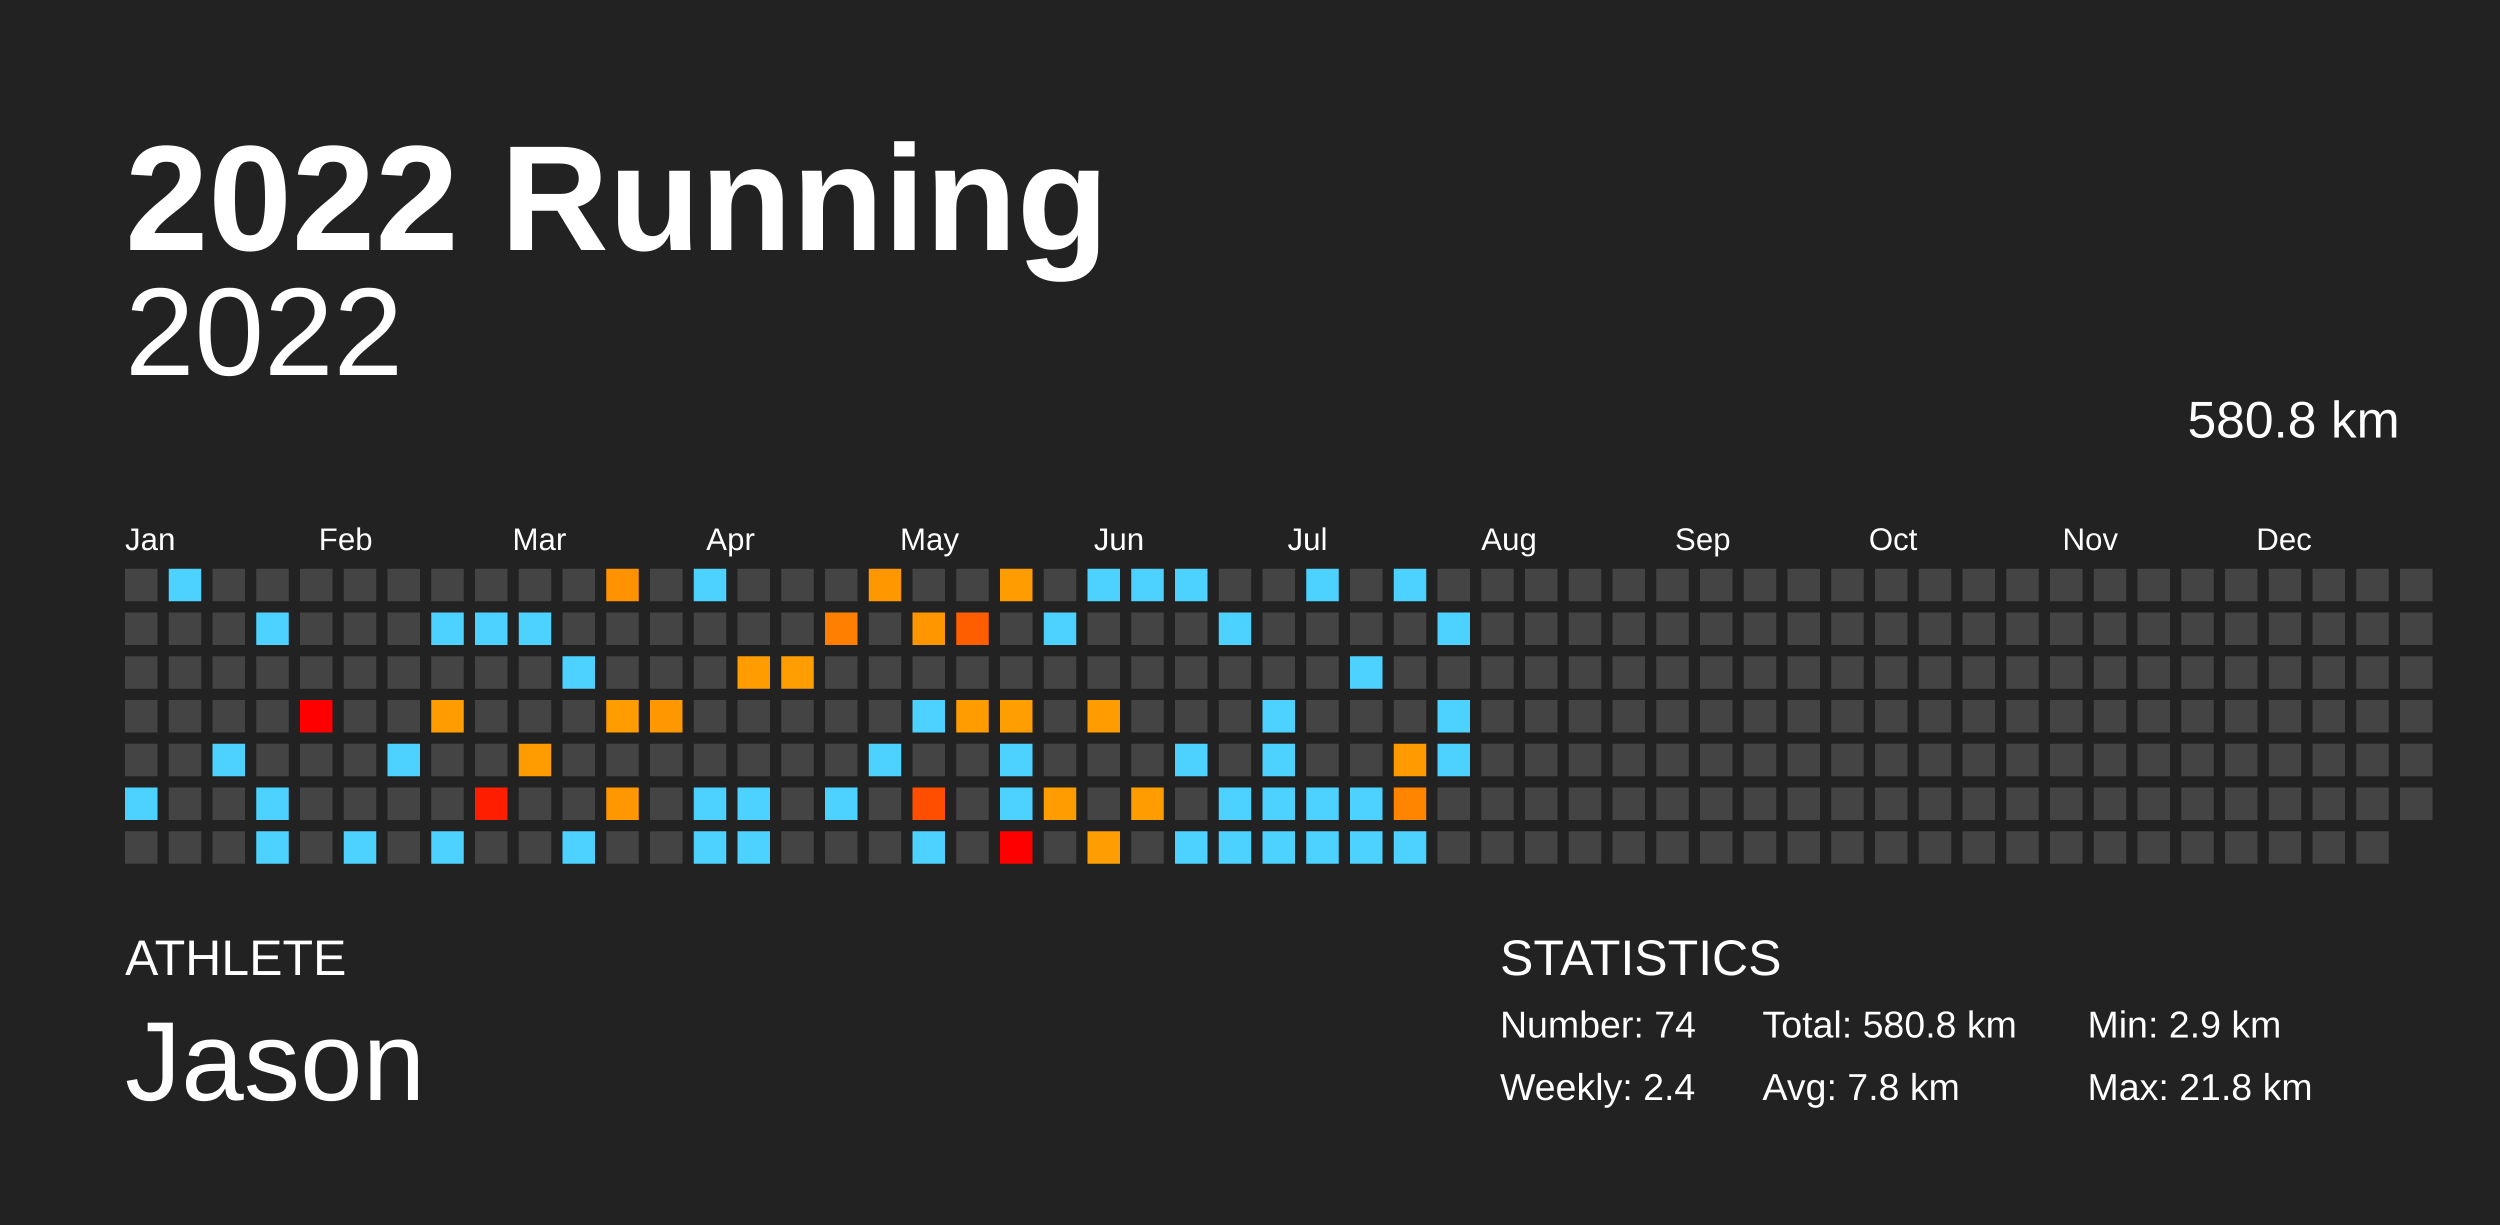
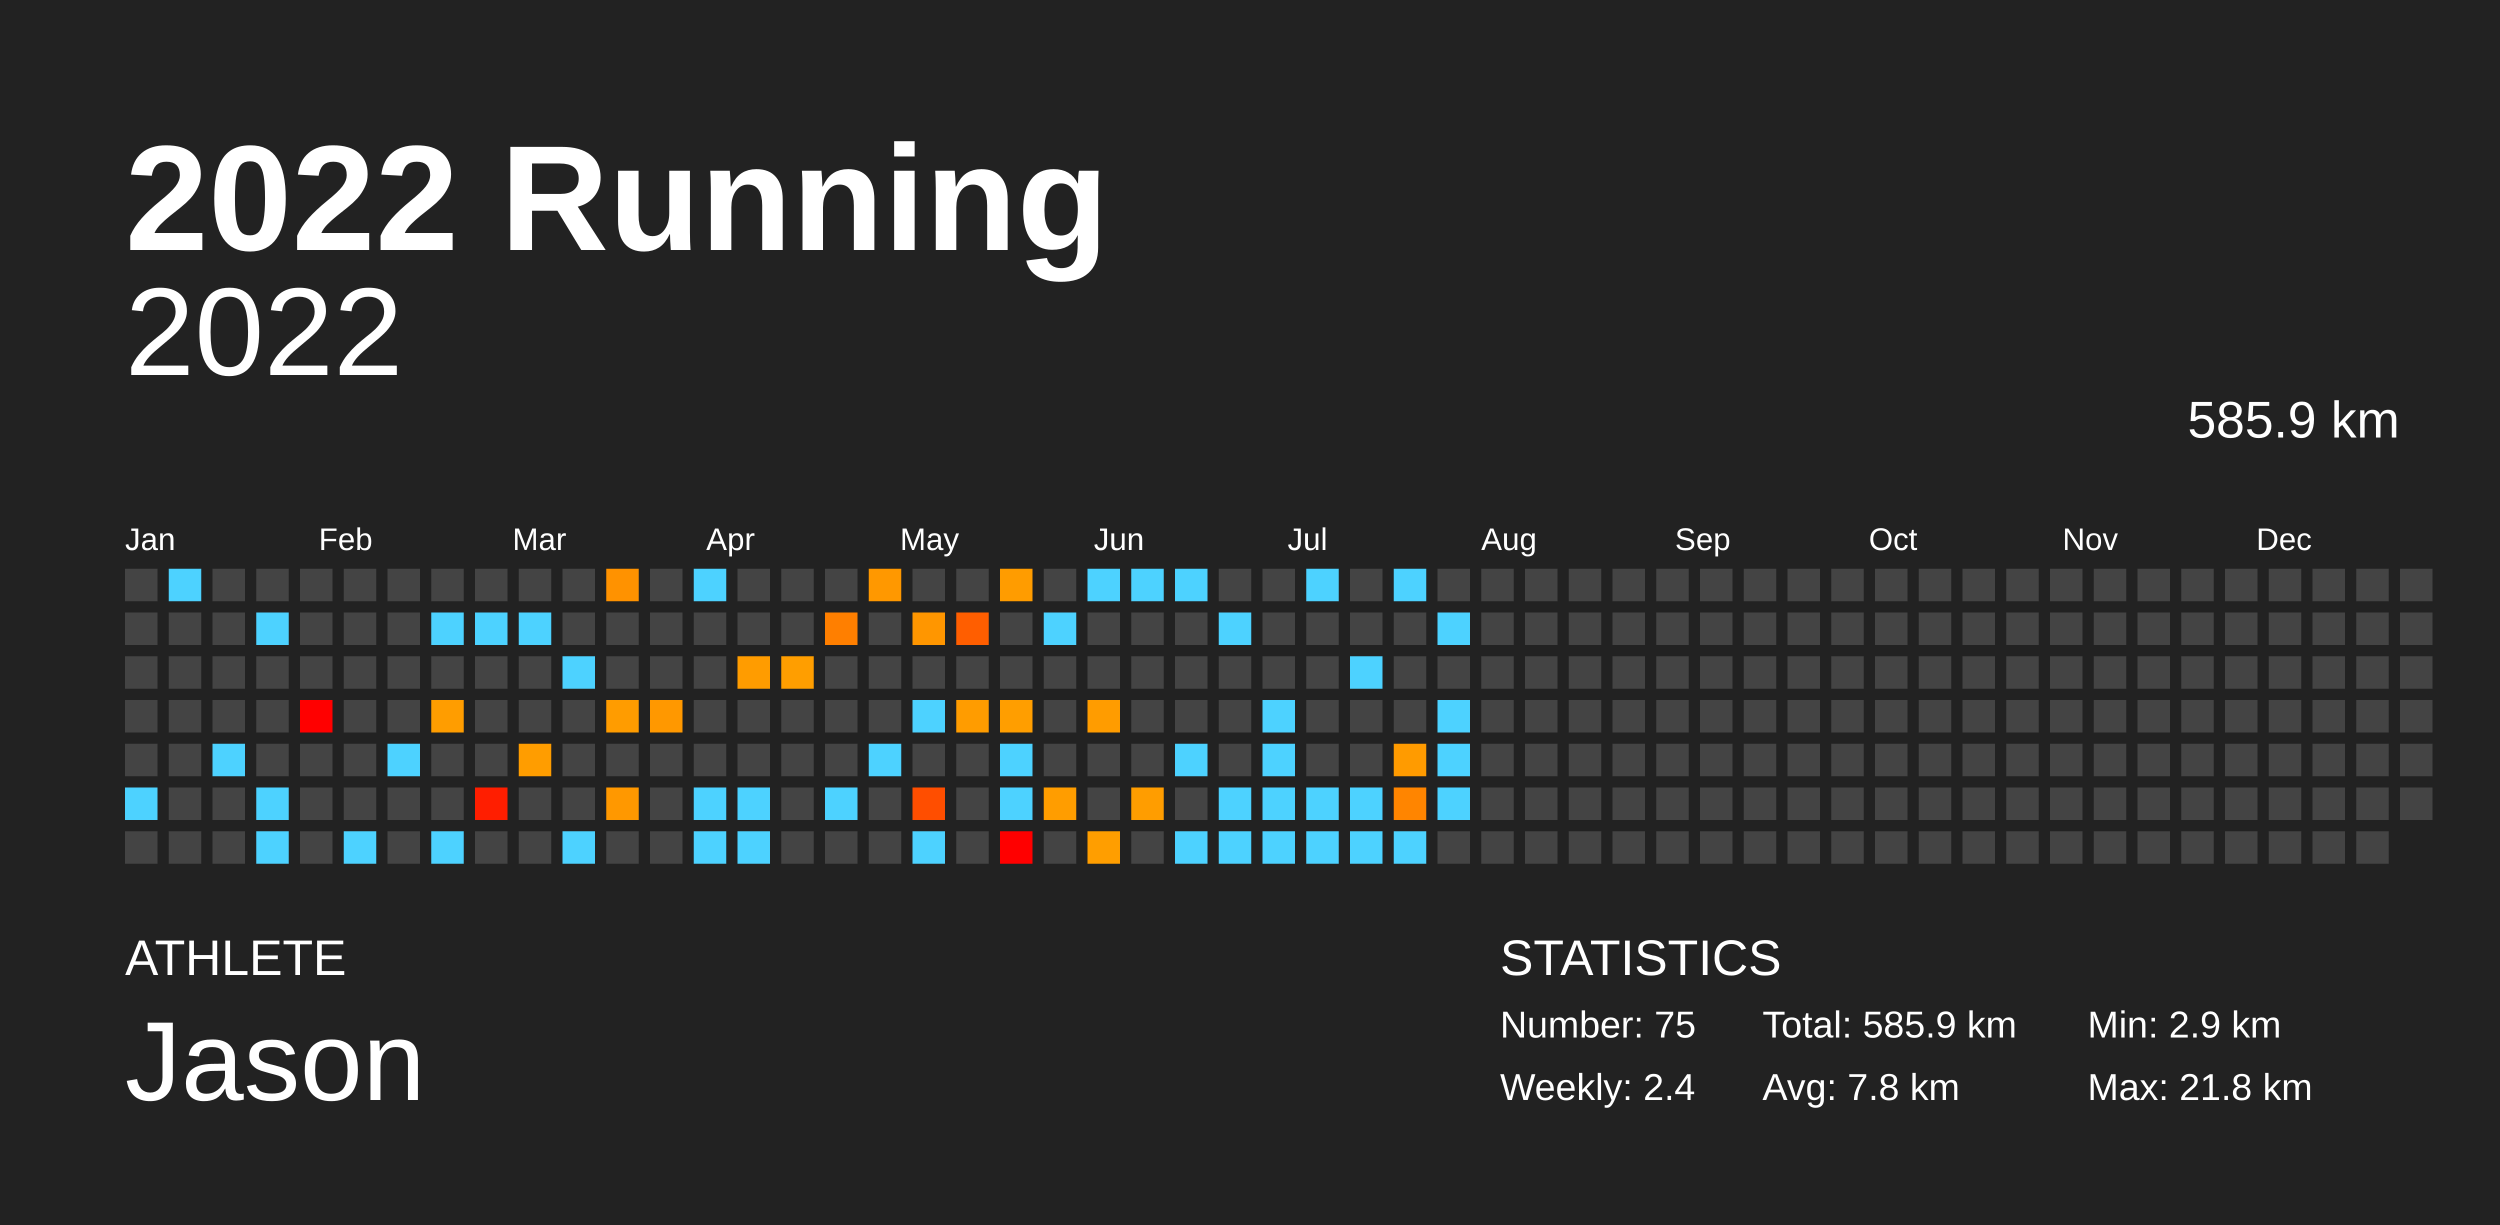
<svg xmlns="http://www.w3.org/2000/svg" baseProfile="full" height="98mm" version="1.1" viewBox="0,0,200,98" width="200mm">
  <defs />
  <rect fill="#222222" height="98" width="200" x="0" y="0" />
  <text fill="#FFFFFF" style="font-size:12px; font-family:Arial; font-weight:bold;" x="10" y="20">2022 Running</text>
  <text fill="#FFFFFF" style="font-size:4px; font-family:Arial" x="10" y="78">ATHLETE</text>
  <text fill="#FFFFFF" style="font-size:9px; font-family:Arial" x="10" y="88">Jason</text>
  <text fill="#FFFFFF" style="font-size:4px; font-family:Arial" x="120" y="78">STATISTICS</text>
-   <text fill="#FFFFFF" style="font-size:3px; font-family:Arial" x="120" y="83">Number: 74</text>
+   <text fill="#FFFFFF" style="font-size:3px; font-family:Arial" x="120" y="83">Number: 75</text>
  <text fill="#FFFFFF" style="font-size:3px; font-family:Arial" x="120" y="88">Weekly: 2.4</text>
-   <text fill="#FFFFFF" style="font-size:3px; font-family:Arial" x="141" y="83">Total: 580.8 km</text>
+   <text fill="#FFFFFF" style="font-size:3px; font-family:Arial" x="141" y="83">Total: 585.9 km</text>
  <text fill="#FFFFFF" style="font-size:3px; font-family:Arial" x="141" y="88">Avg: 7.8 km</text>
  <text fill="#FFFFFF" style="font-size:3px; font-family:Arial" x="167" y="83">Min: 2.9 km</text>
  <text fill="#FFFFFF" style="font-size:3px; font-family:Arial" x="167" y="88">Max: 21.8 km</text>
  <text alignment-baseline="hanging" fill="#FFFFFF" style="font-size:10.0px; font-family:Arial;" x="10" y="30">2022</text>
-   <text alignment-baseline="hanging" fill="#FFFFFF" style="font-size:4.125px; font-family:Arial;" x="175" y="35">580.8 km</text>
+   <text alignment-baseline="hanging" fill="#FFFFFF" style="font-size:4.125px; font-family:Arial;" x="175" y="35">585.9 km</text>
  <text fill="#FFFFFF" style="font-size:2.5px; font-family:Arial" x="10.0" y="44">Jan</text>
  <text fill="#FFFFFF" style="font-size:2.5px; font-family:Arial" x="25.5" y="44">Feb</text>
  <text fill="#FFFFFF" style="font-size:2.5px; font-family:Arial" x="41.0" y="44">Mar</text>
  <text fill="#FFFFFF" style="font-size:2.5px; font-family:Arial" x="56.5" y="44">Apr</text>
  <text fill="#FFFFFF" style="font-size:2.5px; font-family:Arial" x="72.0" y="44">May</text>
  <text fill="#FFFFFF" style="font-size:2.5px; font-family:Arial" x="87.5" y="44">Jun</text>
  <text fill="#FFFFFF" style="font-size:2.5px; font-family:Arial" x="103.0" y="44">Jul</text>
  <text fill="#FFFFFF" style="font-size:2.5px; font-family:Arial" x="118.5" y="44">Aug</text>
  <text fill="#FFFFFF" style="font-size:2.5px; font-family:Arial" x="134.0" y="44">Sep</text>
  <text fill="#FFFFFF" style="font-size:2.5px; font-family:Arial" x="149.5" y="44">Oct</text>
  <text fill="#FFFFFF" style="font-size:2.5px; font-family:Arial" x="165.0" y="44">Nov</text>
  <text fill="#FFFFFF" style="font-size:2.5px; font-family:Arial" x="180.5" y="44">Dec</text>
  <rect fill="#444444" height="2.6" width="2.6" x="10.0" y="45.5" />
  <rect fill="#444444" height="2.6" width="2.6" x="10.0" y="49.0" />
  <rect fill="#444444" height="2.6" width="2.6" x="10.0" y="52.5" />
  <rect fill="#444444" height="2.6" width="2.6" x="10.0" y="56.0" />
  <rect fill="#444444" height="2.6" width="2.6" x="10.0" y="59.5" />
  <rect fill="#4dd2ff" height="2.6" width="2.6" x="10.0" y="63.0" />
  <rect fill="#444444" height="2.6" width="2.6" x="10.0" y="66.5" />
  <rect fill="#4dd2ff" height="2.6" width="2.6" x="13.5" y="45.5" />
  <rect fill="#444444" height="2.6" width="2.6" x="13.5" y="49.0" />
  <rect fill="#444444" height="2.6" width="2.6" x="13.5" y="52.5" />
  <rect fill="#444444" height="2.6" width="2.6" x="13.5" y="56.0" />
  <rect fill="#444444" height="2.6" width="2.6" x="13.5" y="59.5" />
  <rect fill="#444444" height="2.6" width="2.6" x="13.5" y="63.0" />
  <rect fill="#444444" height="2.6" width="2.6" x="13.5" y="66.5" />
  <rect fill="#444444" height="2.6" width="2.6" x="17.0" y="45.5" />
  <rect fill="#444444" height="2.6" width="2.6" x="17.0" y="49.0" />
  <rect fill="#444444" height="2.6" width="2.6" x="17.0" y="52.5" />
  <rect fill="#444444" height="2.6" width="2.6" x="17.0" y="56.0" />
  <rect fill="#4dd2ff" height="2.6" width="2.6" x="17.0" y="59.5" />
  <rect fill="#444444" height="2.6" width="2.6" x="17.0" y="63.0" />
  <rect fill="#444444" height="2.6" width="2.6" x="17.0" y="66.5" />
  <rect fill="#444444" height="2.6" width="2.6" x="20.5" y="45.5" />
  <rect fill="#4dd2ff" height="2.6" width="2.6" x="20.5" y="49.0" />
  <rect fill="#444444" height="2.6" width="2.6" x="20.5" y="52.5" />
  <rect fill="#444444" height="2.6" width="2.6" x="20.5" y="56.0" />
  <rect fill="#444444" height="2.6" width="2.6" x="20.5" y="59.5" />
  <rect fill="#4dd2ff" height="2.6" width="2.6" x="20.5" y="63.0" />
  <rect fill="#4dd2ff" height="2.6" width="2.6" x="20.5" y="66.5" />
  <rect fill="#444444" height="2.6" width="2.6" x="24.0" y="45.5" />
  <rect fill="#444444" height="2.6" width="2.6" x="24.0" y="49.0" />
  <rect fill="#444444" height="2.6" width="2.6" x="24.0" y="52.5" />
  <rect fill="red" height="2.6" width="2.6" x="24.0" y="56.0" />
  <rect fill="#444444" height="2.6" width="2.6" x="24.0" y="59.5" />
  <rect fill="#444444" height="2.6" width="2.6" x="24.0" y="63.0" />
  <rect fill="#444444" height="2.6" width="2.6" x="24.0" y="66.5" />
  <rect fill="#444444" height="2.6" width="2.6" x="27.5" y="45.5" />
  <rect fill="#444444" height="2.6" width="2.6" x="27.5" y="49.0" />
  <rect fill="#444444" height="2.6" width="2.6" x="27.5" y="52.5" />
  <rect fill="#444444" height="2.6" width="2.6" x="27.5" y="56.0" />
  <rect fill="#444444" height="2.6" width="2.6" x="27.5" y="59.5" />
  <rect fill="#444444" height="2.6" width="2.6" x="27.5" y="63.0" />
  <rect fill="#4dd2ff" height="2.6" width="2.6" x="27.5" y="66.5" />
  <rect fill="#444444" height="2.6" width="2.6" x="31.0" y="45.5" />
  <rect fill="#444444" height="2.6" width="2.6" x="31.0" y="49.0" />
  <rect fill="#444444" height="2.6" width="2.6" x="31.0" y="52.5" />
  <rect fill="#444444" height="2.6" width="2.6" x="31.0" y="56.0" />
  <rect fill="#4dd2ff" height="2.6" width="2.6" x="31.0" y="59.5" />
  <rect fill="#444444" height="2.6" width="2.6" x="31.0" y="63.0" />
  <rect fill="#444444" height="2.6" width="2.6" x="31.0" y="66.5" />
  <rect fill="#444444" height="2.6" width="2.6" x="34.5" y="45.5" />
  <rect fill="#4dd2ff" height="2.6" width="2.6" x="34.5" y="49.0" />
  <rect fill="#444444" height="2.6" width="2.6" x="34.5" y="52.5" />
  <rect fill="#ff9d00" height="2.6" width="2.6" x="34.5" y="56.0" />
  <rect fill="#444444" height="2.6" width="2.6" x="34.5" y="59.5" />
  <rect fill="#444444" height="2.6" width="2.6" x="34.5" y="63.0" />
  <rect fill="#4dd2ff" height="2.6" width="2.6" x="34.5" y="66.5" />
  <rect fill="#444444" height="2.6" width="2.6" x="38.0" y="45.5" />
  <rect fill="#4dd2ff" height="2.6" width="2.6" x="38.0" y="49.0" />
  <rect fill="#444444" height="2.6" width="2.6" x="38.0" y="52.5" />
  <rect fill="#444444" height="2.6" width="2.6" x="38.0" y="56.0" />
  <rect fill="#444444" height="2.6" width="2.6" x="38.0" y="59.5" />
  <rect fill="#ff1e00" height="2.6" width="2.6" x="38.0" y="63.0" />
  <rect fill="#444444" height="2.6" width="2.6" x="38.0" y="66.5" />
  <rect fill="#444444" height="2.6" width="2.6" x="41.5" y="45.5" />
  <rect fill="#4dd2ff" height="2.6" width="2.6" x="41.5" y="49.0" />
  <rect fill="#444444" height="2.6" width="2.6" x="41.5" y="52.5" />
  <rect fill="#444444" height="2.6" width="2.6" x="41.5" y="56.0" />
  <rect fill="#ff9d00" height="2.6" width="2.6" x="41.5" y="59.5" />
  <rect fill="#444444" height="2.6" width="2.6" x="41.5" y="63.0" />
  <rect fill="#444444" height="2.6" width="2.6" x="41.5" y="66.5" />
  <rect fill="#444444" height="2.6" width="2.6" x="45.0" y="45.5" />
  <rect fill="#444444" height="2.6" width="2.6" x="45.0" y="49.0" />
  <rect fill="#4dd2ff" height="2.6" width="2.6" x="45.0" y="52.5" />
  <rect fill="#444444" height="2.6" width="2.6" x="45.0" y="56.0" />
  <rect fill="#444444" height="2.6" width="2.6" x="45.0" y="59.5" />
  <rect fill="#444444" height="2.6" width="2.6" x="45.0" y="63.0" />
  <rect fill="#4dd2ff" height="2.6" width="2.6" x="45.0" y="66.5" />
  <rect fill="#ff9200" height="2.6" width="2.6" x="48.5" y="45.5" />
  <rect fill="#444444" height="2.6" width="2.6" x="48.5" y="49.0" />
  <rect fill="#444444" height="2.6" width="2.6" x="48.5" y="52.5" />
  <rect fill="#ff9c00" height="2.6" width="2.6" x="48.5" y="56.0" />
  <rect fill="#444444" height="2.6" width="2.6" x="48.5" y="59.5" />
  <rect fill="#ff9800" height="2.6" width="2.6" x="48.5" y="63.0" />
  <rect fill="#444444" height="2.6" width="2.6" x="48.5" y="66.5" />
  <rect fill="#444444" height="2.6" width="2.6" x="52.0" y="45.5" />
  <rect fill="#444444" height="2.6" width="2.6" x="52.0" y="49.0" />
  <rect fill="#444444" height="2.6" width="2.6" x="52.0" y="52.5" />
  <rect fill="#ff9800" height="2.6" width="2.6" x="52.0" y="56.0" />
  <rect fill="#444444" height="2.6" width="2.6" x="52.0" y="59.5" />
  <rect fill="#444444" height="2.6" width="2.6" x="52.0" y="63.0" />
  <rect fill="#444444" height="2.6" width="2.6" x="52.0" y="66.5" />
  <rect fill="#4dd2ff" height="2.6" width="2.6" x="55.5" y="45.5" />
  <rect fill="#444444" height="2.6" width="2.6" x="55.5" y="49.0" />
  <rect fill="#444444" height="2.6" width="2.6" x="55.5" y="52.5" />
  <rect fill="#444444" height="2.6" width="2.6" x="55.5" y="56.0" />
  <rect fill="#444444" height="2.6" width="2.6" x="55.5" y="59.5" />
  <rect fill="#4dd2ff" height="2.6" width="2.6" x="55.5" y="63.0" />
  <rect fill="#4dd2ff" height="2.6" width="2.6" x="55.5" y="66.5" />
  <rect fill="#444444" height="2.6" width="2.6" x="59.0" y="45.5" />
  <rect fill="#444444" height="2.6" width="2.6" x="59.0" y="49.0" />
  <rect fill="#ff9c00" height="2.6" width="2.6" x="59.0" y="52.5" />
  <rect fill="#444444" height="2.6" width="2.6" x="59.0" y="56.0" />
  <rect fill="#444444" height="2.6" width="2.6" x="59.0" y="59.5" />
  <rect fill="#4dd2ff" height="2.6" width="2.6" x="59.0" y="63.0" />
  <rect fill="#4dd2ff" height="2.6" width="2.6" x="59.0" y="66.5" />
  <rect fill="#444444" height="2.6" width="2.6" x="62.5" y="45.5" />
  <rect fill="#444444" height="2.6" width="2.6" x="62.5" y="49.0" />
  <rect fill="#ff9e00" height="2.6" width="2.6" x="62.5" y="52.5" />
  <rect fill="#444444" height="2.6" width="2.6" x="62.5" y="56.0" />
  <rect fill="#444444" height="2.6" width="2.6" x="62.5" y="59.5" />
  <rect fill="#444444" height="2.6" width="2.6" x="62.5" y="63.0" />
  <rect fill="#444444" height="2.6" width="2.6" x="62.5" y="66.5" />
  <rect fill="#444444" height="2.6" width="2.6" x="66.0" y="45.5" />
  <rect fill="#ff7f00" height="2.6" width="2.6" x="66.0" y="49.0" />
  <rect fill="#444444" height="2.6" width="2.6" x="66.0" y="52.5" />
  <rect fill="#444444" height="2.6" width="2.6" x="66.0" y="56.0" />
  <rect fill="#444444" height="2.6" width="2.6" x="66.0" y="59.5" />
  <rect fill="#4dd2ff" height="2.6" width="2.6" x="66.0" y="63.0" />
  <rect fill="#444444" height="2.6" width="2.6" x="66.0" y="66.5" />
  <rect fill="#ff9800" height="2.6" width="2.6" x="69.5" y="45.5" />
  <rect fill="#444444" height="2.6" width="2.6" x="69.5" y="49.0" />
  <rect fill="#444444" height="2.6" width="2.6" x="69.5" y="52.5" />
  <rect fill="#444444" height="2.6" width="2.6" x="69.5" y="56.0" />
  <rect fill="#4dd2ff" height="2.6" width="2.6" x="69.5" y="59.5" />
  <rect fill="#444444" height="2.6" width="2.6" x="69.5" y="63.0" />
  <rect fill="#444444" height="2.6" width="2.6" x="69.5" y="66.5" />
  <rect fill="#444444" height="2.6" width="2.6" x="73.0" y="45.5" />
  <rect fill="#ff9600" height="2.6" width="2.6" x="73.0" y="49.0" />
  <rect fill="#444444" height="2.6" width="2.6" x="73.0" y="52.5" />
  <rect fill="#4dd2ff" height="2.6" width="2.6" x="73.0" y="56.0" />
  <rect fill="#444444" height="2.6" width="2.6" x="73.0" y="59.5" />
  <rect fill="#ff4e00" height="2.6" width="2.6" x="73.0" y="63.0" />
  <rect fill="#4dd2ff" height="2.6" width="2.6" x="73.0" y="66.5" />
  <rect fill="#444444" height="2.6" width="2.6" x="76.5" y="45.5" />
  <rect fill="#ff5e00" height="2.6" width="2.6" x="76.5" y="49.0" />
  <rect fill="#444444" height="2.6" width="2.6" x="76.5" y="52.5" />
  <rect fill="#ff9c00" height="2.6" width="2.6" x="76.5" y="56.0" />
  <rect fill="#444444" height="2.6" width="2.6" x="76.5" y="59.5" />
  <rect fill="#444444" height="2.6" width="2.6" x="76.5" y="63.0" />
  <rect fill="#444444" height="2.6" width="2.6" x="76.5" y="66.5" />
  <rect fill="#ff9c00" height="2.6" width="2.6" x="80.0" y="45.5" />
  <rect fill="#444444" height="2.6" width="2.6" x="80.0" y="49.0" />
  <rect fill="#444444" height="2.6" width="2.6" x="80.0" y="52.5" />
  <rect fill="#ff9e00" height="2.6" width="2.6" x="80.0" y="56.0" />
  <rect fill="#4dd2ff" height="2.6" width="2.6" x="80.0" y="59.5" />
  <rect fill="#4dd2ff" height="2.6" width="2.6" x="80.0" y="63.0" />
  <rect fill="red" height="2.6" width="2.6" x="80.0" y="66.5" />
  <rect fill="#444444" height="2.6" width="2.6" x="83.5" y="45.5" />
  <rect fill="#4dd2ff" height="2.6" width="2.6" x="83.5" y="49.0" />
  <rect fill="#444444" height="2.6" width="2.6" x="83.5" y="52.5" />
  <rect fill="#444444" height="2.6" width="2.6" x="83.5" y="56.0" />
  <rect fill="#444444" height="2.6" width="2.6" x="83.5" y="59.5" />
  <rect fill="#ff9d00" height="2.6" width="2.6" x="83.5" y="63.0" />
  <rect fill="#444444" height="2.6" width="2.6" x="83.5" y="66.5" />
  <rect fill="#4dd2ff" height="2.6" width="2.6" x="87.0" y="45.5" />
  <rect fill="#444444" height="2.6" width="2.6" x="87.0" y="49.0" />
  <rect fill="#444444" height="2.6" width="2.6" x="87.0" y="52.5" />
  <rect fill="#ff9c00" height="2.6" width="2.6" x="87.0" y="56.0" />
  <rect fill="#444444" height="2.6" width="2.6" x="87.0" y="59.5" />
  <rect fill="#444444" height="2.6" width="2.6" x="87.0" y="63.0" />
  <rect fill="#ff9e00" height="2.6" width="2.6" x="87.0" y="66.5" />
  <rect fill="#4dd2ff" height="2.6" width="2.6" x="90.5" y="45.5" />
  <rect fill="#444444" height="2.6" width="2.6" x="90.5" y="49.0" />
  <rect fill="#444444" height="2.6" width="2.6" x="90.5" y="52.5" />
  <rect fill="#444444" height="2.6" width="2.6" x="90.5" y="56.0" />
  <rect fill="#444444" height="2.6" width="2.6" x="90.5" y="59.5" />
  <rect fill="#ff9d00" height="2.6" width="2.6" x="90.5" y="63.0" />
  <rect fill="#444444" height="2.6" width="2.6" x="90.5" y="66.5" />
  <rect fill="#4dd2ff" height="2.6" width="2.6" x="94.0" y="45.5" />
  <rect fill="#444444" height="2.6" width="2.6" x="94.0" y="49.0" />
  <rect fill="#444444" height="2.6" width="2.6" x="94.0" y="52.5" />
  <rect fill="#444444" height="2.6" width="2.6" x="94.0" y="56.0" />
  <rect fill="#4dd2ff" height="2.6" width="2.6" x="94.0" y="59.5" />
  <rect fill="#444444" height="2.6" width="2.6" x="94.0" y="63.0" />
  <rect fill="#4dd2ff" height="2.6" width="2.6" x="94.0" y="66.5" />
  <rect fill="#444444" height="2.6" width="2.6" x="97.5" y="45.5" />
  <rect fill="#4dd2ff" height="2.6" width="2.6" x="97.5" y="49.0" />
  <rect fill="#444444" height="2.6" width="2.6" x="97.5" y="52.5" />
  <rect fill="#444444" height="2.6" width="2.6" x="97.5" y="56.0" />
  <rect fill="#444444" height="2.6" width="2.6" x="97.5" y="59.5" />
  <rect fill="#4dd2ff" height="2.6" width="2.6" x="97.5" y="63.0" />
  <rect fill="#4dd2ff" height="2.6" width="2.6" x="97.5" y="66.5" />
  <rect fill="#444444" height="2.6" width="2.6" x="101.0" y="45.5" />
  <rect fill="#444444" height="2.6" width="2.6" x="101.0" y="49.0" />
  <rect fill="#444444" height="2.6" width="2.6" x="101.0" y="52.5" />
  <rect fill="#4dd2ff" height="2.6" width="2.6" x="101.0" y="56.0" />
  <rect fill="#4dd2ff" height="2.6" width="2.6" x="101.0" y="59.5" />
  <rect fill="#4dd2ff" height="2.6" width="2.6" x="101.0" y="63.0" />
  <rect fill="#4dd2ff" height="2.6" width="2.6" x="101.0" y="66.5" />
  <rect fill="#4dd2ff" height="2.6" width="2.6" x="104.5" y="45.5" />
  <rect fill="#444444" height="2.6" width="2.6" x="104.5" y="49.0" />
  <rect fill="#444444" height="2.6" width="2.6" x="104.5" y="52.5" />
  <rect fill="#444444" height="2.6" width="2.6" x="104.5" y="56.0" />
  <rect fill="#444444" height="2.6" width="2.6" x="104.5" y="59.5" />
  <rect fill="#4dd2ff" height="2.6" width="2.6" x="104.5" y="63.0" />
  <rect fill="#4dd2ff" height="2.6" width="2.6" x="104.5" y="66.5" />
  <rect fill="#444444" height="2.6" width="2.6" x="108.0" y="45.5" />
  <rect fill="#444444" height="2.6" width="2.6" x="108.0" y="49.0" />
  <rect fill="#4dd2ff" height="2.6" width="2.6" x="108.0" y="52.5" />
  <rect fill="#444444" height="2.6" width="2.6" x="108.0" y="56.0" />
  <rect fill="#444444" height="2.6" width="2.6" x="108.0" y="59.5" />
  <rect fill="#4dd2ff" height="2.6" width="2.6" x="108.0" y="63.0" />
  <rect fill="#4dd2ff" height="2.6" width="2.6" x="108.0" y="66.5" />
  <rect fill="#4dd2ff" height="2.6" width="2.6" x="111.5" y="45.5" />
  <rect fill="#444444" height="2.6" width="2.6" x="111.5" y="49.0" />
  <rect fill="#444444" height="2.6" width="2.6" x="111.5" y="52.5" />
  <rect fill="#444444" height="2.6" width="2.6" x="111.5" y="56.0" />
  <rect fill="#ff9b00" height="2.6" width="2.6" x="111.5" y="59.5" />
  <rect fill="#ff8500" height="2.6" width="2.6" x="111.5" y="63.0" />
  <rect fill="#4dd2ff" height="2.6" width="2.6" x="111.5" y="66.5" />
  <rect fill="#444444" height="2.6" width="2.6" x="115.0" y="45.5" />
  <rect fill="#4dd2ff" height="2.6" width="2.6" x="115.0" y="49.0" />
  <rect fill="#444444" height="2.6" width="2.6" x="115.0" y="52.5" />
  <rect fill="#4dd2ff" height="2.6" width="2.6" x="115.0" y="56.0" />
  <rect fill="#4dd2ff" height="2.6" width="2.6" x="115.0" y="59.5" />
-   <rect fill="#444444" height="2.6" width="2.6" x="115.0" y="63.0" />
+   <rect fill="#4dd2ff" height="2.6" width="2.6" x="115.0" y="63.0" />
  <rect fill="#444444" height="2.6" width="2.6" x="115.0" y="66.5" />
  <rect fill="#444444" height="2.6" width="2.6" x="118.5" y="45.5" />
  <rect fill="#444444" height="2.6" width="2.6" x="118.5" y="49.0" />
  <rect fill="#444444" height="2.6" width="2.6" x="118.5" y="52.5" />
  <rect fill="#444444" height="2.6" width="2.6" x="118.5" y="56.0" />
  <rect fill="#444444" height="2.6" width="2.6" x="118.5" y="59.5" />
  <rect fill="#444444" height="2.6" width="2.6" x="118.5" y="63.0" />
  <rect fill="#444444" height="2.6" width="2.6" x="118.5" y="66.5" />
  <rect fill="#444444" height="2.6" width="2.6" x="122.0" y="45.5" />
  <rect fill="#444444" height="2.6" width="2.6" x="122.0" y="49.0" />
  <rect fill="#444444" height="2.6" width="2.6" x="122.0" y="52.5" />
  <rect fill="#444444" height="2.6" width="2.6" x="122.0" y="56.0" />
  <rect fill="#444444" height="2.6" width="2.6" x="122.0" y="59.5" />
  <rect fill="#444444" height="2.6" width="2.6" x="122.0" y="63.0" />
  <rect fill="#444444" height="2.6" width="2.6" x="122.0" y="66.5" />
  <rect fill="#444444" height="2.6" width="2.6" x="125.5" y="45.5" />
  <rect fill="#444444" height="2.6" width="2.6" x="125.5" y="49.0" />
  <rect fill="#444444" height="2.6" width="2.6" x="125.5" y="52.5" />
  <rect fill="#444444" height="2.6" width="2.6" x="125.5" y="56.0" />
  <rect fill="#444444" height="2.6" width="2.6" x="125.5" y="59.5" />
  <rect fill="#444444" height="2.6" width="2.6" x="125.5" y="63.0" />
  <rect fill="#444444" height="2.6" width="2.6" x="125.5" y="66.5" />
  <rect fill="#444444" height="2.6" width="2.6" x="129.0" y="45.5" />
  <rect fill="#444444" height="2.6" width="2.6" x="129.0" y="49.0" />
  <rect fill="#444444" height="2.6" width="2.6" x="129.0" y="52.5" />
  <rect fill="#444444" height="2.6" width="2.6" x="129.0" y="56.0" />
  <rect fill="#444444" height="2.6" width="2.6" x="129.0" y="59.5" />
  <rect fill="#444444" height="2.6" width="2.6" x="129.0" y="63.0" />
  <rect fill="#444444" height="2.6" width="2.6" x="129.0" y="66.5" />
  <rect fill="#444444" height="2.6" width="2.6" x="132.5" y="45.5" />
  <rect fill="#444444" height="2.6" width="2.6" x="132.5" y="49.0" />
  <rect fill="#444444" height="2.6" width="2.6" x="132.5" y="52.5" />
  <rect fill="#444444" height="2.6" width="2.6" x="132.5" y="56.0" />
  <rect fill="#444444" height="2.6" width="2.6" x="132.5" y="59.5" />
  <rect fill="#444444" height="2.6" width="2.6" x="132.5" y="63.0" />
  <rect fill="#444444" height="2.6" width="2.6" x="132.5" y="66.5" />
  <rect fill="#444444" height="2.6" width="2.6" x="136.0" y="45.5" />
  <rect fill="#444444" height="2.6" width="2.6" x="136.0" y="49.0" />
  <rect fill="#444444" height="2.6" width="2.6" x="136.0" y="52.5" />
  <rect fill="#444444" height="2.6" width="2.6" x="136.0" y="56.0" />
  <rect fill="#444444" height="2.6" width="2.6" x="136.0" y="59.5" />
  <rect fill="#444444" height="2.6" width="2.6" x="136.0" y="63.0" />
  <rect fill="#444444" height="2.6" width="2.6" x="136.0" y="66.5" />
  <rect fill="#444444" height="2.6" width="2.6" x="139.5" y="45.5" />
  <rect fill="#444444" height="2.6" width="2.6" x="139.5" y="49.0" />
  <rect fill="#444444" height="2.6" width="2.6" x="139.5" y="52.5" />
  <rect fill="#444444" height="2.6" width="2.6" x="139.5" y="56.0" />
  <rect fill="#444444" height="2.6" width="2.6" x="139.5" y="59.5" />
  <rect fill="#444444" height="2.6" width="2.6" x="139.5" y="63.0" />
  <rect fill="#444444" height="2.6" width="2.6" x="139.5" y="66.5" />
  <rect fill="#444444" height="2.6" width="2.6" x="143.0" y="45.5" />
  <rect fill="#444444" height="2.6" width="2.6" x="143.0" y="49.0" />
  <rect fill="#444444" height="2.6" width="2.6" x="143.0" y="52.5" />
  <rect fill="#444444" height="2.6" width="2.6" x="143.0" y="56.0" />
  <rect fill="#444444" height="2.6" width="2.6" x="143.0" y="59.5" />
  <rect fill="#444444" height="2.6" width="2.6" x="143.0" y="63.0" />
  <rect fill="#444444" height="2.6" width="2.6" x="143.0" y="66.5" />
  <rect fill="#444444" height="2.6" width="2.6" x="146.5" y="45.5" />
  <rect fill="#444444" height="2.6" width="2.6" x="146.5" y="49.0" />
  <rect fill="#444444" height="2.6" width="2.6" x="146.5" y="52.5" />
  <rect fill="#444444" height="2.6" width="2.6" x="146.5" y="56.0" />
  <rect fill="#444444" height="2.6" width="2.6" x="146.5" y="59.5" />
  <rect fill="#444444" height="2.6" width="2.6" x="146.5" y="63.0" />
  <rect fill="#444444" height="2.6" width="2.6" x="146.5" y="66.5" />
  <rect fill="#444444" height="2.6" width="2.6" x="150.0" y="45.5" />
  <rect fill="#444444" height="2.6" width="2.6" x="150.0" y="49.0" />
  <rect fill="#444444" height="2.6" width="2.6" x="150.0" y="52.5" />
  <rect fill="#444444" height="2.6" width="2.6" x="150.0" y="56.0" />
  <rect fill="#444444" height="2.6" width="2.6" x="150.0" y="59.5" />
  <rect fill="#444444" height="2.6" width="2.6" x="150.0" y="63.0" />
  <rect fill="#444444" height="2.6" width="2.6" x="150.0" y="66.5" />
  <rect fill="#444444" height="2.6" width="2.6" x="153.5" y="45.5" />
  <rect fill="#444444" height="2.6" width="2.6" x="153.5" y="49.0" />
  <rect fill="#444444" height="2.6" width="2.6" x="153.5" y="52.5" />
  <rect fill="#444444" height="2.6" width="2.6" x="153.5" y="56.0" />
  <rect fill="#444444" height="2.6" width="2.6" x="153.5" y="59.5" />
  <rect fill="#444444" height="2.6" width="2.6" x="153.5" y="63.0" />
  <rect fill="#444444" height="2.6" width="2.6" x="153.5" y="66.5" />
  <rect fill="#444444" height="2.6" width="2.6" x="157.0" y="45.5" />
  <rect fill="#444444" height="2.6" width="2.6" x="157.0" y="49.0" />
  <rect fill="#444444" height="2.6" width="2.6" x="157.0" y="52.5" />
  <rect fill="#444444" height="2.6" width="2.6" x="157.0" y="56.0" />
  <rect fill="#444444" height="2.6" width="2.6" x="157.0" y="59.5" />
  <rect fill="#444444" height="2.6" width="2.6" x="157.0" y="63.0" />
  <rect fill="#444444" height="2.6" width="2.6" x="157.0" y="66.5" />
  <rect fill="#444444" height="2.6" width="2.6" x="160.5" y="45.5" />
  <rect fill="#444444" height="2.6" width="2.6" x="160.5" y="49.0" />
  <rect fill="#444444" height="2.6" width="2.6" x="160.5" y="52.5" />
  <rect fill="#444444" height="2.6" width="2.6" x="160.5" y="56.0" />
  <rect fill="#444444" height="2.6" width="2.6" x="160.5" y="59.5" />
  <rect fill="#444444" height="2.6" width="2.6" x="160.5" y="63.0" />
  <rect fill="#444444" height="2.6" width="2.6" x="160.5" y="66.5" />
  <rect fill="#444444" height="2.6" width="2.6" x="164.0" y="45.5" />
  <rect fill="#444444" height="2.6" width="2.6" x="164.0" y="49.0" />
  <rect fill="#444444" height="2.6" width="2.6" x="164.0" y="52.5" />
  <rect fill="#444444" height="2.6" width="2.6" x="164.0" y="56.0" />
  <rect fill="#444444" height="2.6" width="2.6" x="164.0" y="59.5" />
  <rect fill="#444444" height="2.6" width="2.6" x="164.0" y="63.0" />
  <rect fill="#444444" height="2.6" width="2.6" x="164.0" y="66.5" />
  <rect fill="#444444" height="2.6" width="2.6" x="167.5" y="45.5" />
  <rect fill="#444444" height="2.6" width="2.6" x="167.5" y="49.0" />
  <rect fill="#444444" height="2.6" width="2.6" x="167.5" y="52.5" />
  <rect fill="#444444" height="2.6" width="2.6" x="167.5" y="56.0" />
  <rect fill="#444444" height="2.6" width="2.6" x="167.5" y="59.5" />
  <rect fill="#444444" height="2.6" width="2.6" x="167.5" y="63.0" />
  <rect fill="#444444" height="2.6" width="2.6" x="167.5" y="66.5" />
  <rect fill="#444444" height="2.6" width="2.6" x="171.0" y="45.5" />
  <rect fill="#444444" height="2.6" width="2.6" x="171.0" y="49.0" />
  <rect fill="#444444" height="2.6" width="2.6" x="171.0" y="52.5" />
  <rect fill="#444444" height="2.6" width="2.6" x="171.0" y="56.0" />
  <rect fill="#444444" height="2.6" width="2.6" x="171.0" y="59.5" />
  <rect fill="#444444" height="2.6" width="2.6" x="171.0" y="63.0" />
  <rect fill="#444444" height="2.6" width="2.6" x="171.0" y="66.5" />
  <rect fill="#444444" height="2.6" width="2.6" x="174.5" y="45.5" />
  <rect fill="#444444" height="2.6" width="2.6" x="174.5" y="49.0" />
  <rect fill="#444444" height="2.6" width="2.6" x="174.5" y="52.5" />
  <rect fill="#444444" height="2.6" width="2.6" x="174.5" y="56.0" />
  <rect fill="#444444" height="2.6" width="2.6" x="174.5" y="59.5" />
  <rect fill="#444444" height="2.6" width="2.6" x="174.5" y="63.0" />
  <rect fill="#444444" height="2.6" width="2.6" x="174.5" y="66.5" />
  <rect fill="#444444" height="2.6" width="2.6" x="178.0" y="45.5" />
  <rect fill="#444444" height="2.6" width="2.6" x="178.0" y="49.0" />
  <rect fill="#444444" height="2.6" width="2.6" x="178.0" y="52.5" />
  <rect fill="#444444" height="2.6" width="2.6" x="178.0" y="56.0" />
  <rect fill="#444444" height="2.6" width="2.6" x="178.0" y="59.5" />
  <rect fill="#444444" height="2.6" width="2.6" x="178.0" y="63.0" />
  <rect fill="#444444" height="2.6" width="2.6" x="178.0" y="66.5" />
  <rect fill="#444444" height="2.6" width="2.6" x="181.5" y="45.5" />
  <rect fill="#444444" height="2.6" width="2.6" x="181.5" y="49.0" />
  <rect fill="#444444" height="2.6" width="2.6" x="181.5" y="52.5" />
  <rect fill="#444444" height="2.6" width="2.6" x="181.5" y="56.0" />
  <rect fill="#444444" height="2.6" width="2.6" x="181.5" y="59.5" />
  <rect fill="#444444" height="2.6" width="2.6" x="181.5" y="63.0" />
  <rect fill="#444444" height="2.6" width="2.6" x="181.5" y="66.5" />
  <rect fill="#444444" height="2.6" width="2.6" x="185.0" y="45.5" />
  <rect fill="#444444" height="2.6" width="2.6" x="185.0" y="49.0" />
  <rect fill="#444444" height="2.6" width="2.6" x="185.0" y="52.5" />
  <rect fill="#444444" height="2.6" width="2.6" x="185.0" y="56.0" />
  <rect fill="#444444" height="2.6" width="2.6" x="185.0" y="59.5" />
  <rect fill="#444444" height="2.6" width="2.6" x="185.0" y="63.0" />
  <rect fill="#444444" height="2.6" width="2.6" x="185.0" y="66.5" />
  <rect fill="#444444" height="2.6" width="2.6" x="188.5" y="45.5" />
  <rect fill="#444444" height="2.6" width="2.6" x="188.5" y="49.0" />
  <rect fill="#444444" height="2.6" width="2.6" x="188.5" y="52.5" />
  <rect fill="#444444" height="2.6" width="2.6" x="188.5" y="56.0" />
  <rect fill="#444444" height="2.6" width="2.6" x="188.5" y="59.5" />
  <rect fill="#444444" height="2.6" width="2.6" x="188.5" y="63.0" />
  <rect fill="#444444" height="2.6" width="2.6" x="188.5" y="66.5" />
  <rect fill="#444444" height="2.6" width="2.6" x="192.0" y="45.5" />
  <rect fill="#444444" height="2.6" width="2.6" x="192.0" y="49.0" />
  <rect fill="#444444" height="2.6" width="2.6" x="192.0" y="52.5" />
  <rect fill="#444444" height="2.6" width="2.6" x="192.0" y="56.0" />
  <rect fill="#444444" height="2.6" width="2.6" x="192.0" y="59.5" />
  <rect fill="#444444" height="2.6" width="2.6" x="192.0" y="63.0" />
</svg>
